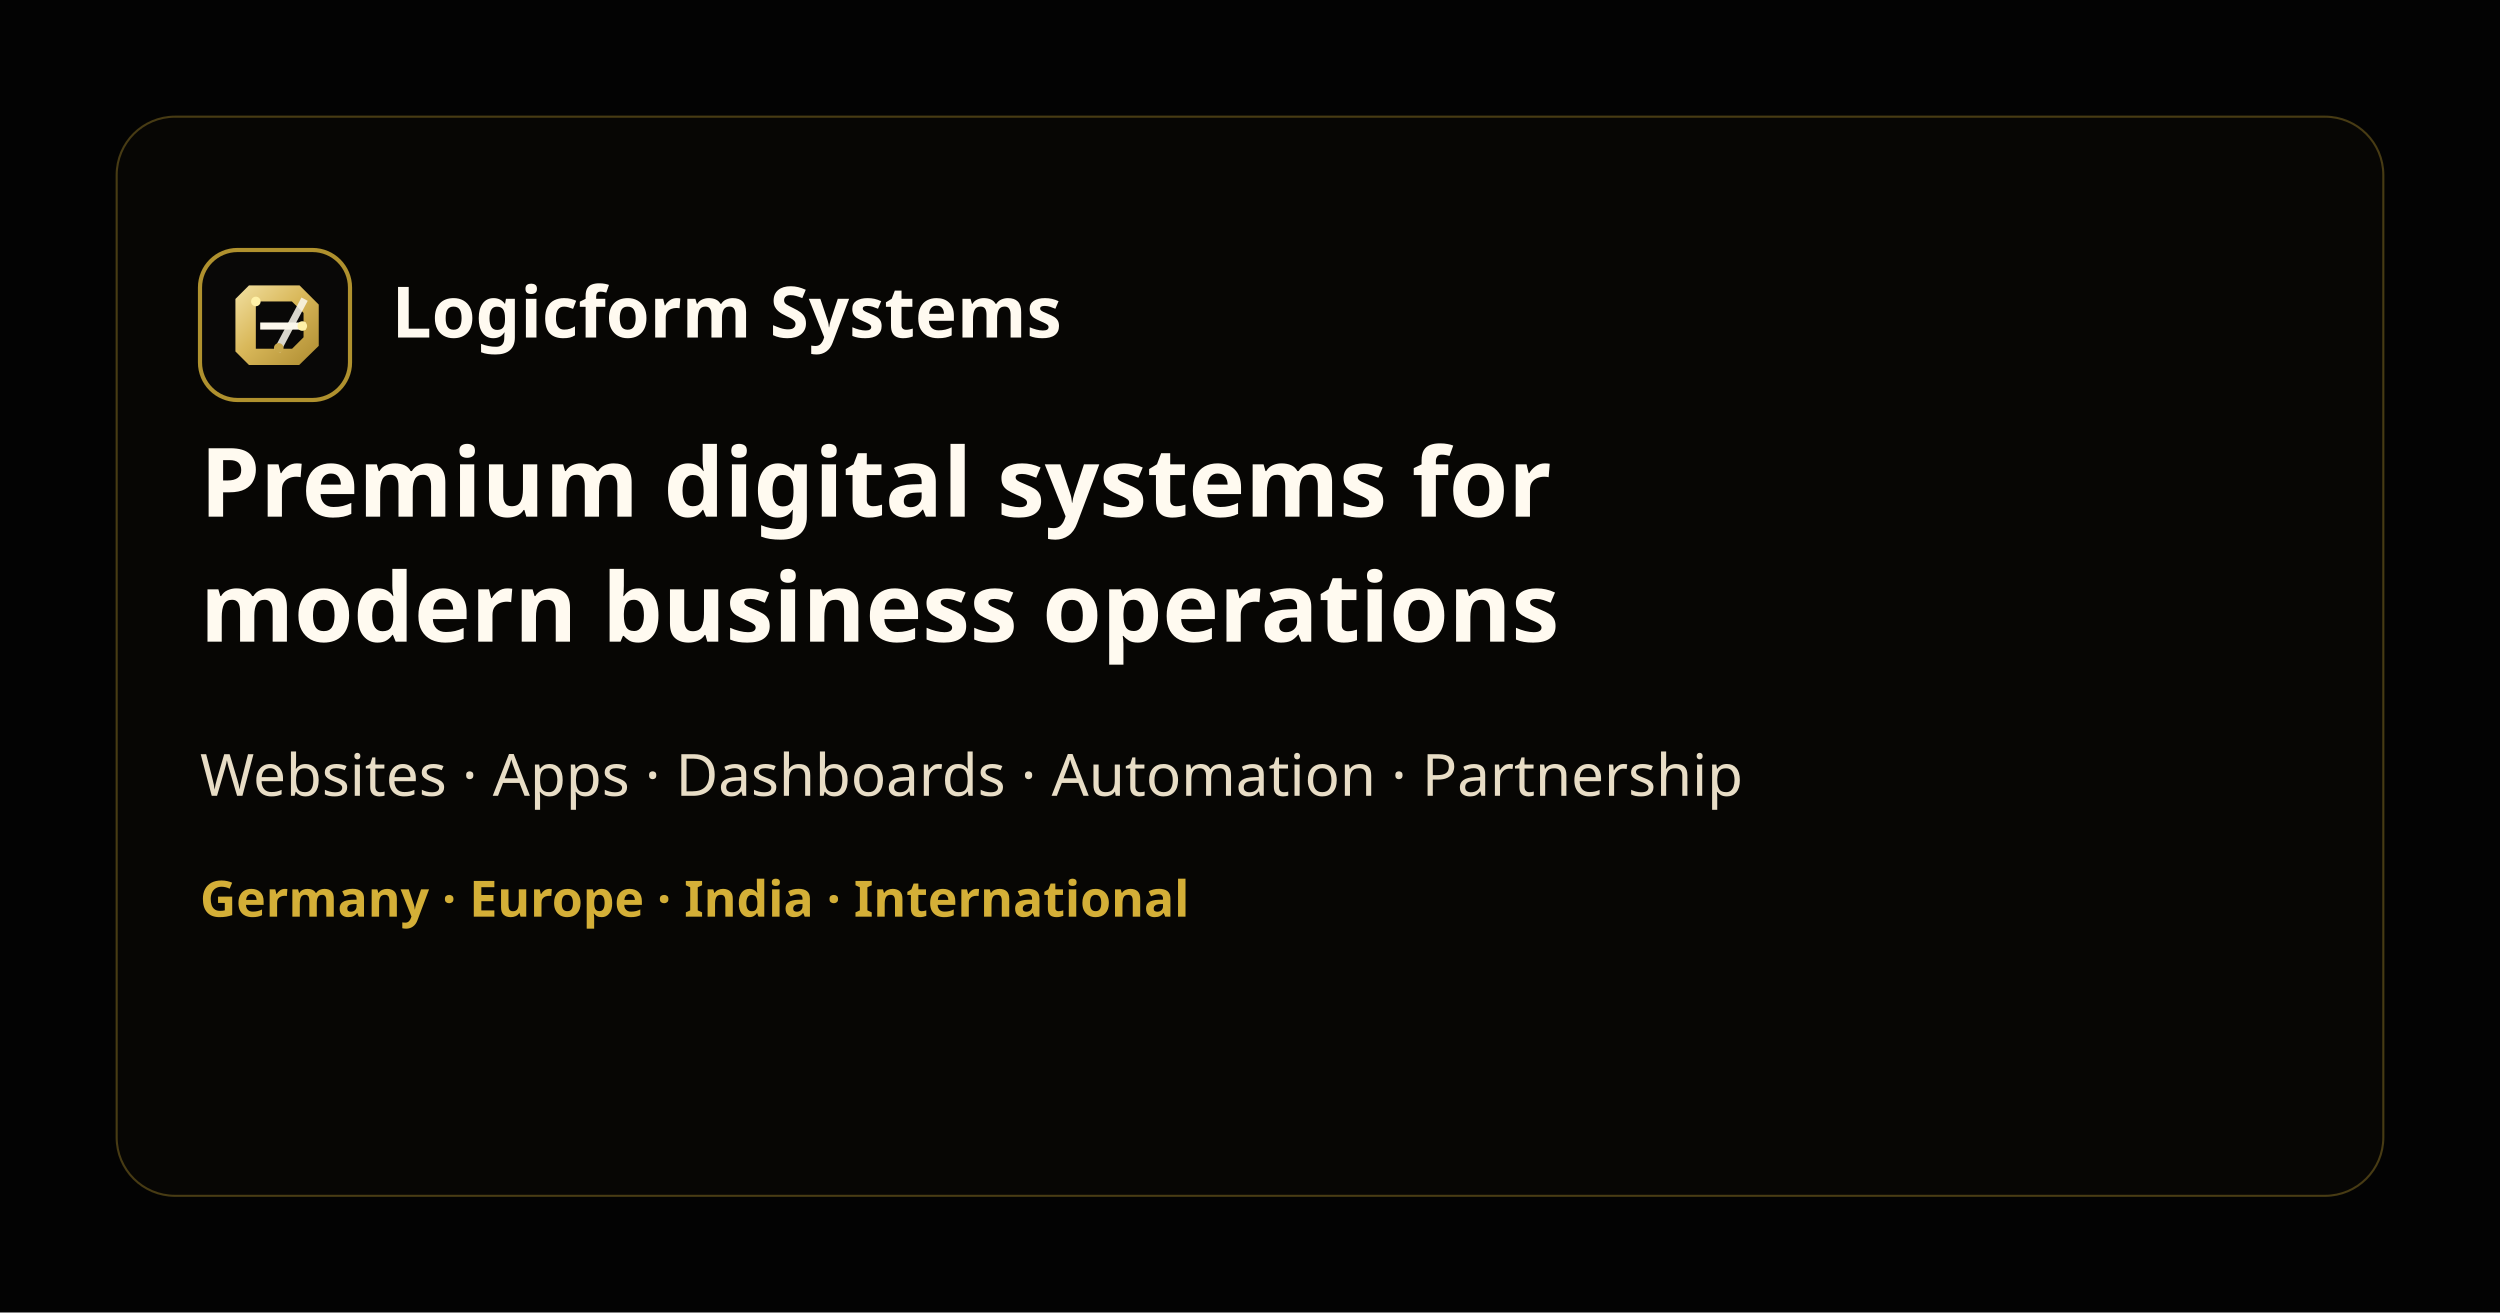
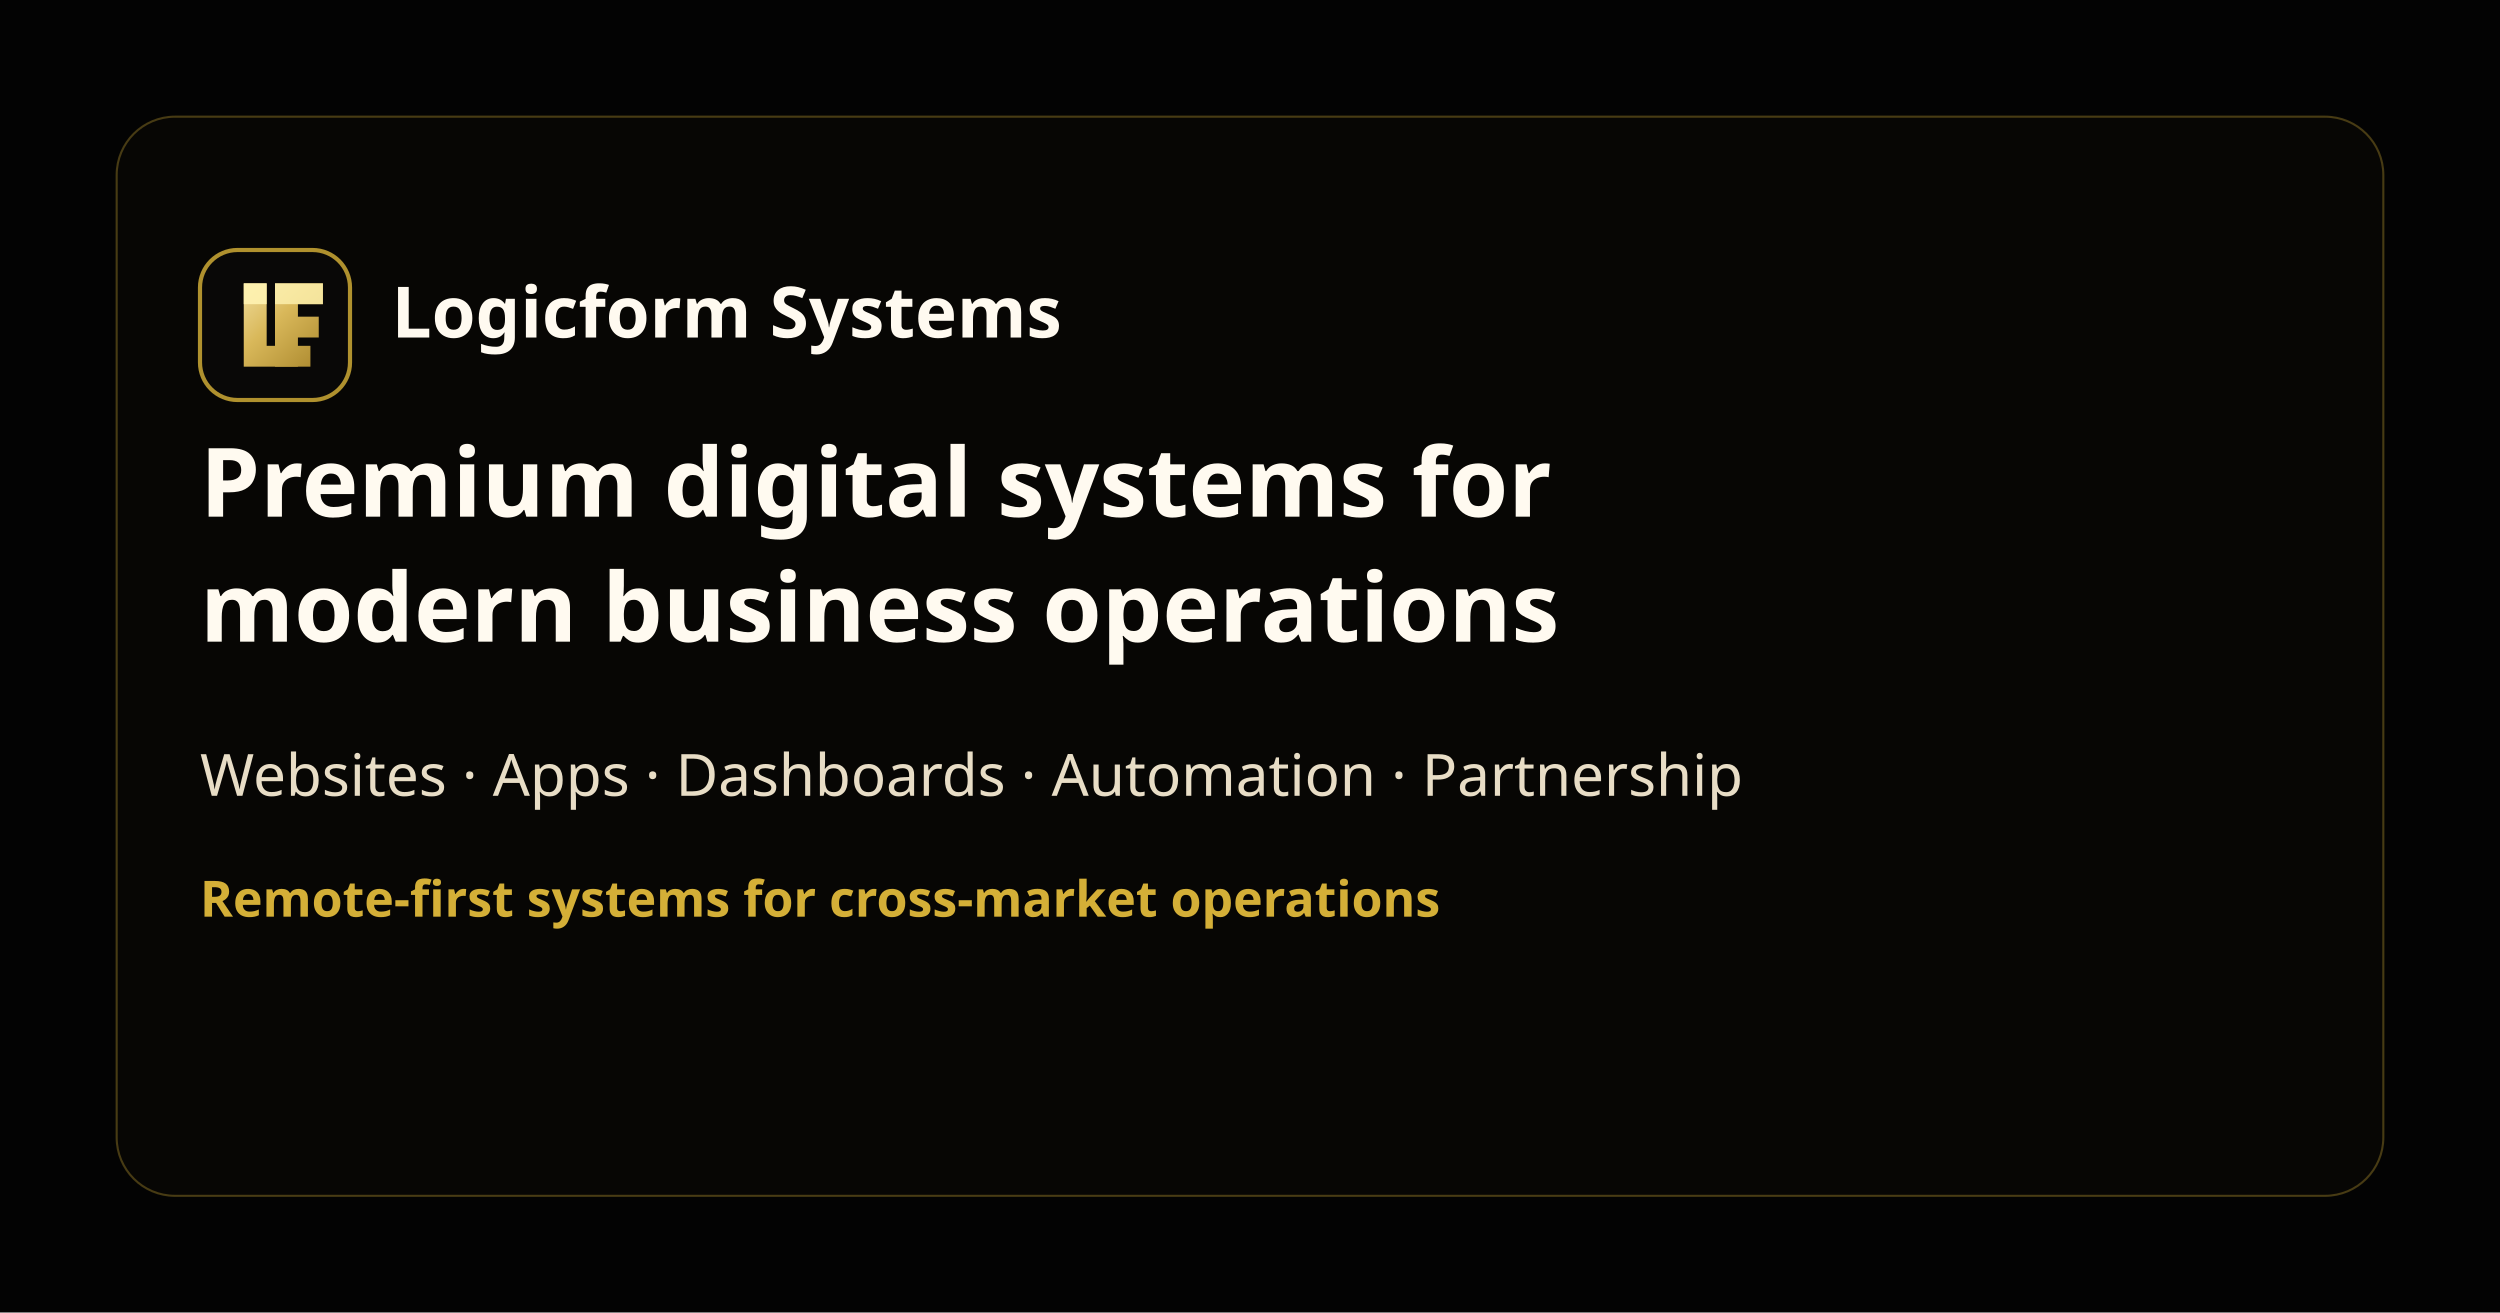
<svg xmlns="http://www.w3.org/2000/svg" width="1200" height="630" viewBox="0 0 1200 630" fill="none">
  <rect width="1200" height="630" fill="#030303" />
  <rect x="56" y="56" width="1088" height="518" rx="28" fill="#070604" stroke="rgba(212,175,55,0.32)" />
  <defs>
    <linearGradient id="ogGold" x1="104" y1="126" x2="160" y2="186" gradientUnits="userSpaceOnUse">
      <stop stop-color="#fff6c9" />
      <stop offset="0.48" stop-color="#d9b85a" />
      <stop offset="1" stop-color="#9b781e" />
    </linearGradient>
  </defs>
  <rect x="96" y="120" width="72" height="72" rx="18" fill="#090807" stroke="#d4af37" stroke-opacity="0.82" stroke-width="2" />
-   <path fill-rule="evenodd" clip-rule="evenodd" d="M119.5 137H143.8L153 146.2V166L143.6 175.2H119.5L113 168.7V143.5L119.5 137ZM122.8 144.7V167.4H140.2L145.7 161.9V150.2L140.1 144.7H122.8Z" fill="url(#ogGold)" />
-   <path d="M126.6 156.5H145.1" stroke="#fbf7ec" stroke-width="3.4" stroke-linecap="square" />
-   <path d="M133.8 167L145.4 145.1" stroke="#fbf7ec" stroke-opacity="0.86" stroke-width="3.4" stroke-linecap="square" />
-   <circle cx="122.8" cy="144.7" r="2.3" fill="#fff1a7" />
-   <circle cx="145.1" cy="156.5" r="2.3" fill="#fff1a7" />
-   <circle cx="133.8" cy="167" r="2.3" fill="#c8a84c" />
+   <path d="M117 136H128V166H149V176H117V136Z" fill="url(#ogGold)" />
+   <path d="M132 136H155V146H143V152H153V162H143V176H132V136Z" fill="url(#ogGold)" />
+   <path d="M117 136H128V146H117V136Z" fill="#fff3b2" fill-opacity="0.9" />
+   <path d="M132 136H155V146H132V136Z" fill="#fff3b2" fill-opacity="0.78" />
  <text x="188" y="162" fill="#fffaf0" font-family="system-ui, sans-serif" font-size="34" font-weight="650">Logicform Systems</text>
  <text x="96" y="248" fill="#fffaf0" font-family="system-ui, sans-serif" font-size="46" font-weight="600">Premium digital systems for</text>
  <text x="96" y="308" fill="#fffaf0" font-family="system-ui, sans-serif" font-size="46" font-weight="600">modern business operations</text>
  <text x="96" y="382" fill="#e8ddc6" font-family="system-ui, sans-serif" font-size="28">Websites · Apps · Dashboards · Automation · Partnership</text>
-   <text x="96" y="440" fill="#d4af37" font-family="system-ui, sans-serif" font-size="24" font-weight="600">Germany · Europe · India · International</text>
+   <text x="96" y="440" fill="#d4af37" font-family="system-ui, sans-serif" font-size="24" font-weight="600">Remote-first systems for cross-market operations</text>
</svg>
